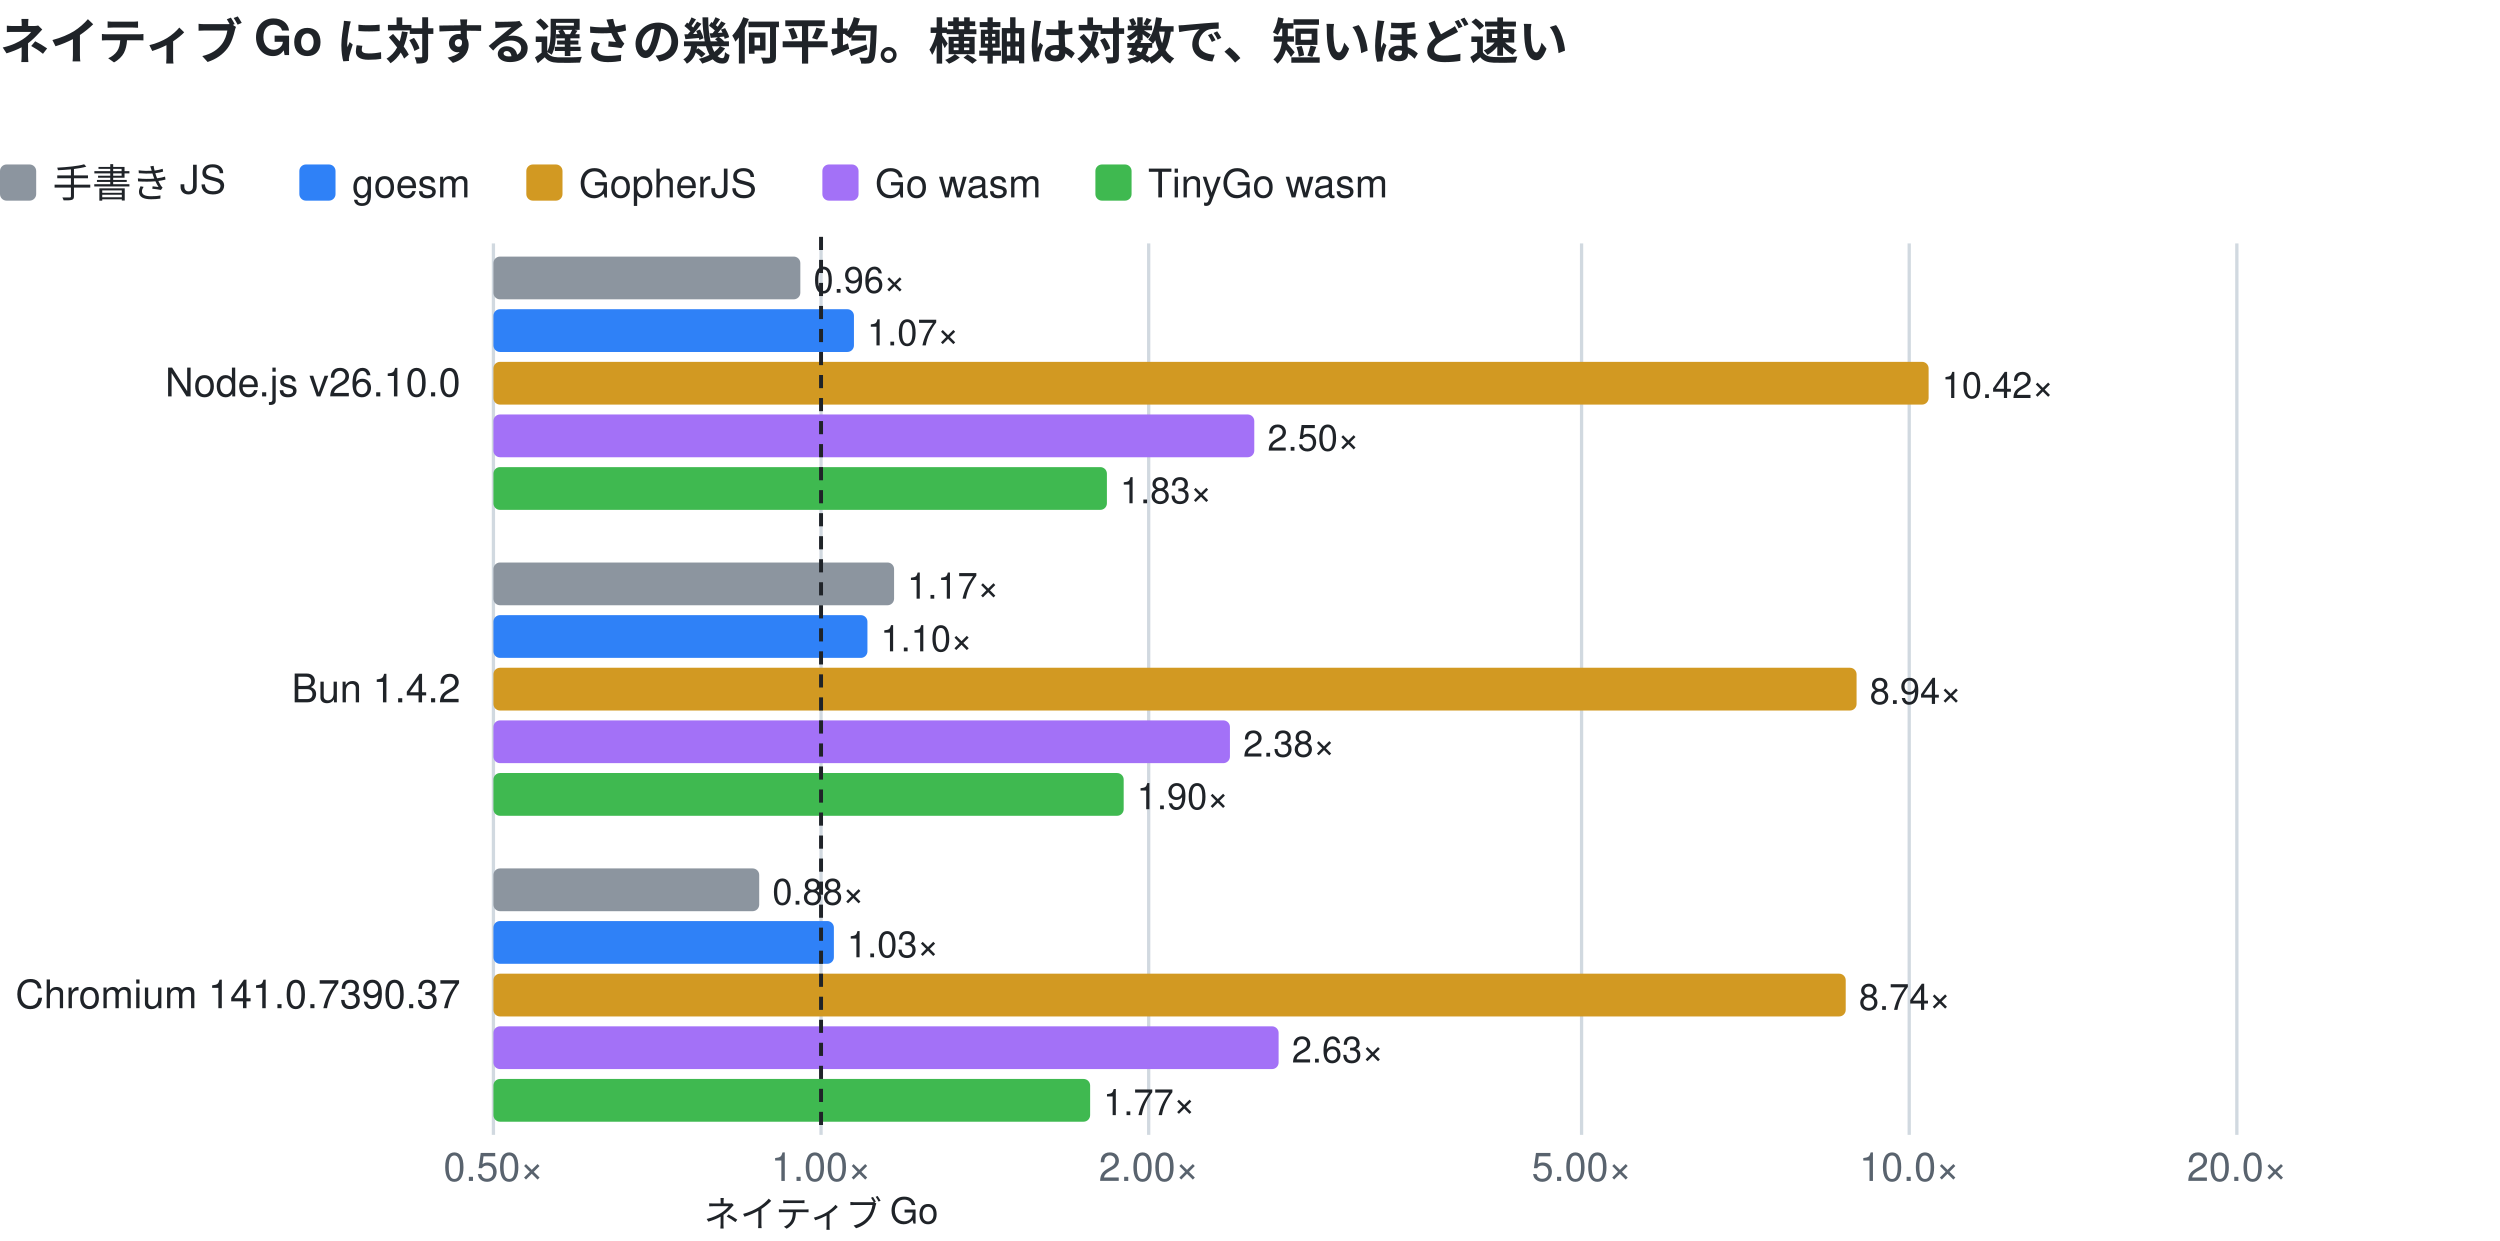
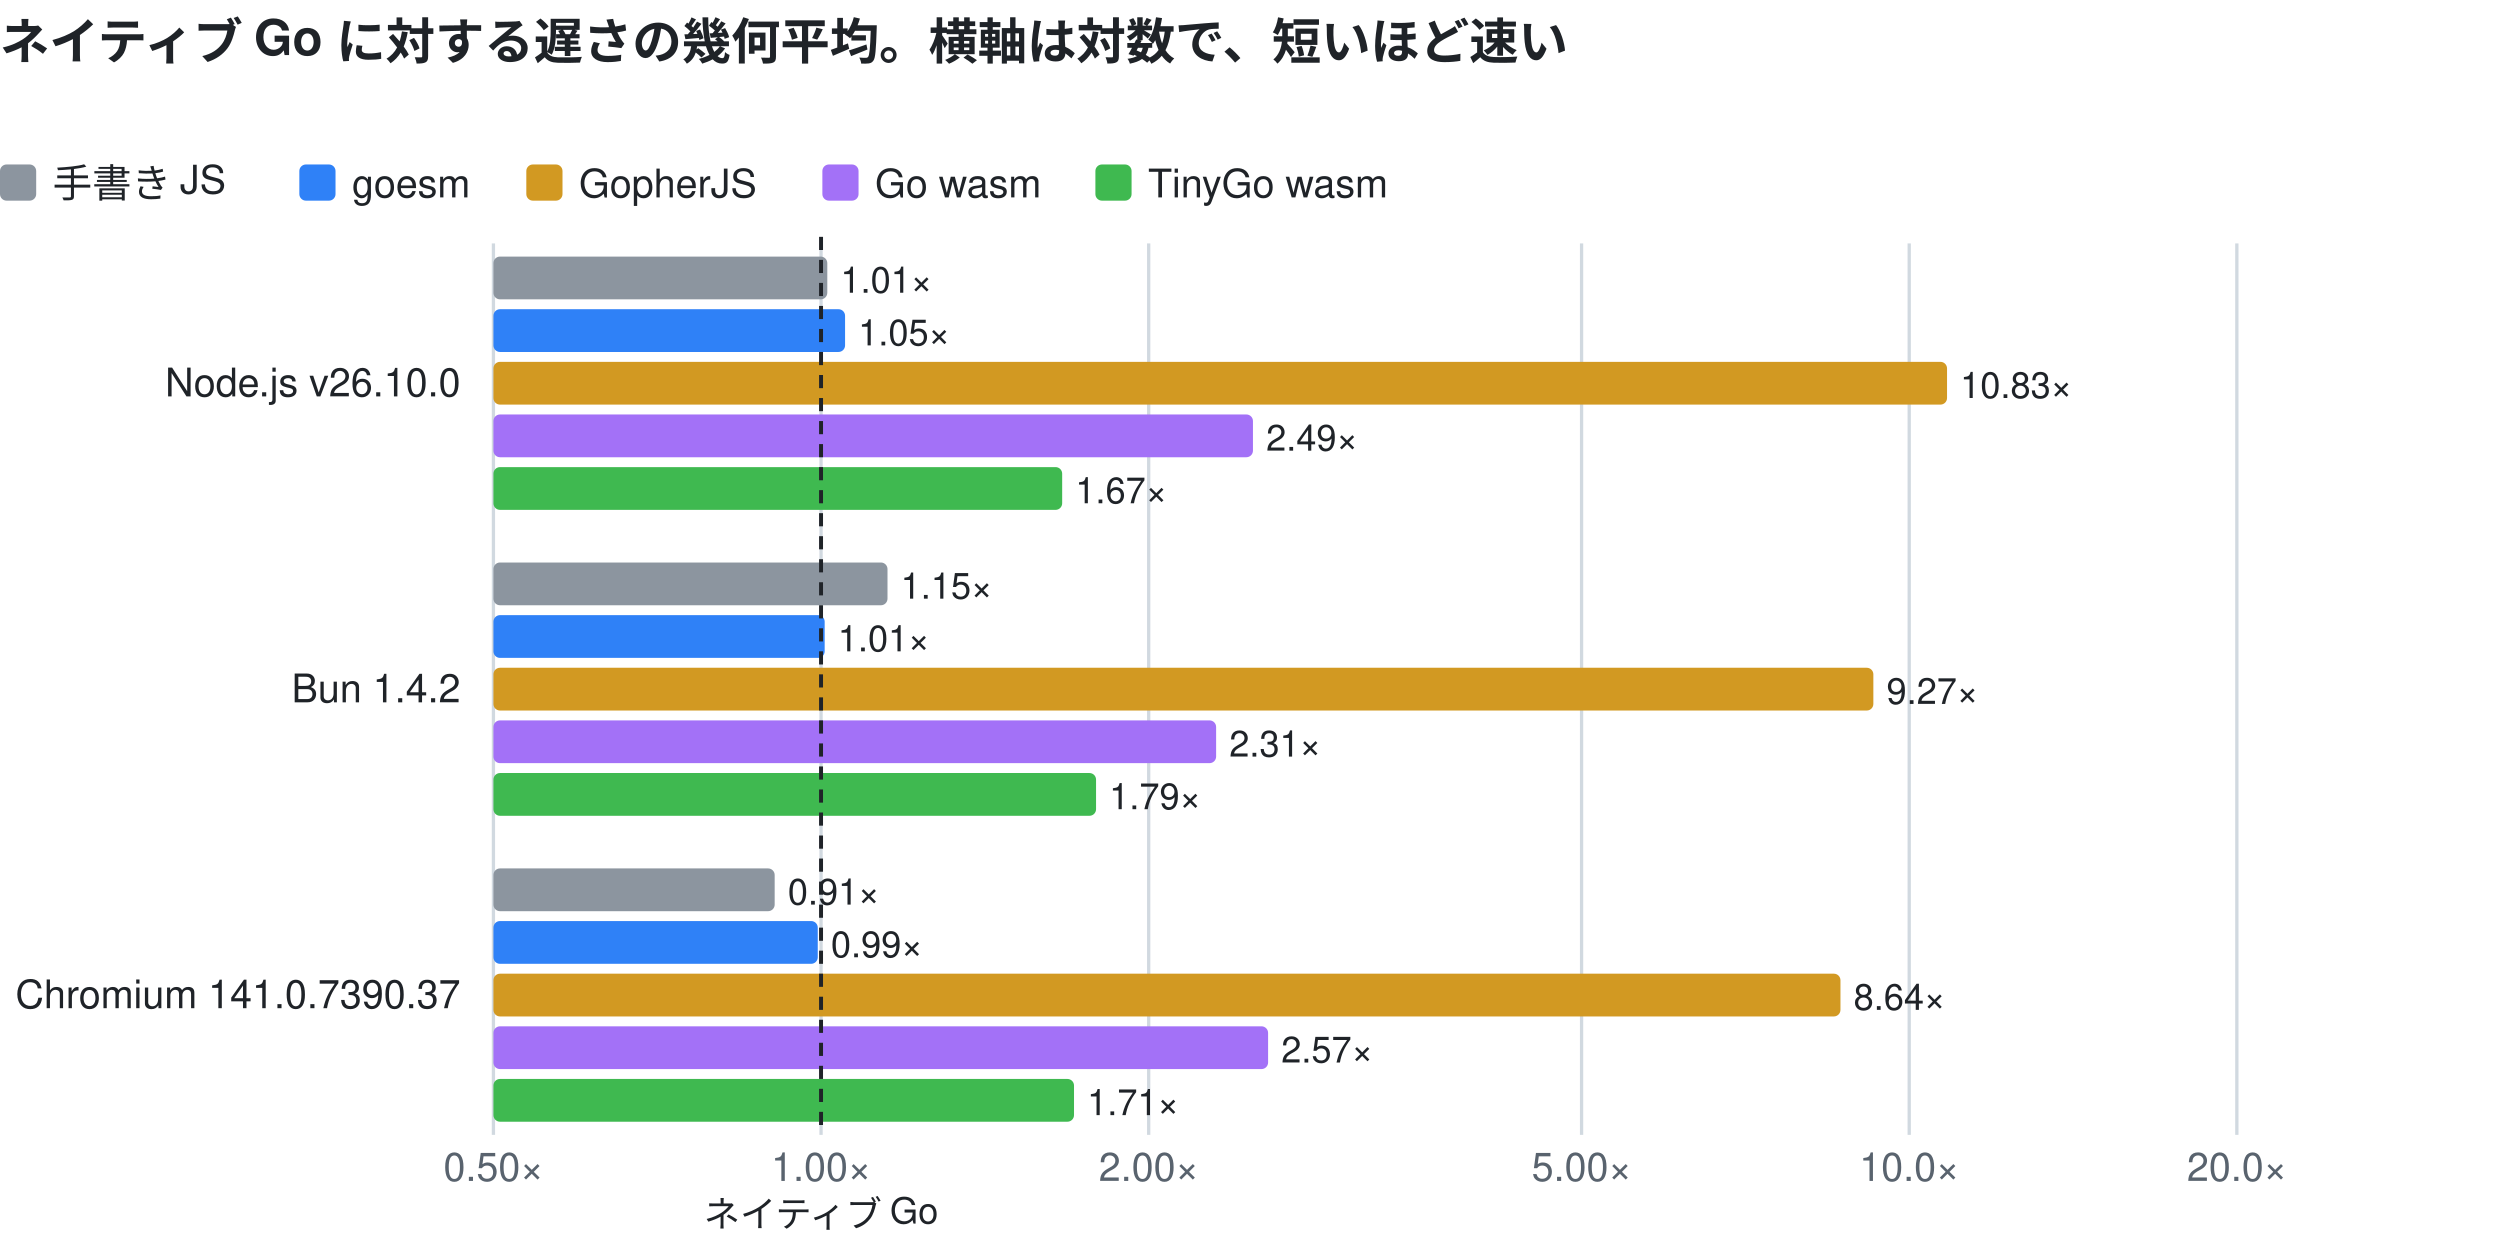
<svg xmlns="http://www.w3.org/2000/svg" width="760" height="377" viewBox="0 0 760 377" font-family="-apple-system, 'Segoe UI', Helvetica, Arial, 'Hiragino Sans', 'Noto Sans CJK JP', 'Yu Gothic', sans-serif" font-size="12">
  <style>.t{fill:#1f2328}.m{fill:#59636e}.g{stroke:#d1d9e0}.r{stroke:#1f2328}@media (prefers-color-scheme:dark){.t{fill:#f0f6fc}.m{fill:#9198a1}.g{stroke:#3d444d}.r{stroke:#f0f6fc}}</style>
  <text class="t" x="0" y="18" font-size="15" font-weight="600">ネイティブ Go に対する遅さの幾何平均。横軸は対数で、短いほど速い</text>
  <rect x="0" y="50" width="11" height="11" rx="2" fill="#8c959f" />
  <text class="t" x="16" y="60">手書き JS</text>
  <rect x="91" y="50" width="11" height="11" rx="2" fill="#2f81f7" />
  <text class="t" x="107" y="60">goesm</text>
  <rect x="160" y="50" width="11" height="11" rx="2" fill="#d29922" />
  <text class="t" x="176" y="60">GopherJS</text>
  <rect x="250" y="50" width="11" height="11" rx="2" fill="#a371f7" />
  <text class="t" x="266" y="60">Go wasm</text>
  <rect x="333" y="50" width="11" height="11" rx="2" fill="#3fb950" />
  <text class="t" x="349" y="60">TinyGo wasm</text>
  <line class="g" x1="150.0" y1="74" x2="150.0" y2="345" />
  <text class="m" x="150.0" y="359" text-anchor="middle">0.50×</text>
  <line class="g" x1="249.6" y1="74" x2="249.6" y2="345" />
  <text class="m" x="249.6" y="359" text-anchor="middle">1.00×</text>
  <line class="g" x1="349.2" y1="74" x2="349.2" y2="345" />
  <text class="m" x="349.2" y="359" text-anchor="middle">2.00×</text>
  <line class="g" x1="480.8" y1="74" x2="480.8" y2="345" />
  <text class="m" x="480.8" y="359" text-anchor="middle">5.00×</text>
  <line class="g" x1="580.4" y1="74" x2="580.4" y2="345" />
  <text class="m" x="580.4" y="359" text-anchor="middle">10.0×</text>
  <line class="g" x1="680.0" y1="74" x2="680.0" y2="345" />
  <text class="m" x="680.0" y="359" text-anchor="middle">20.0×</text>
  <text class="t" x="140" y="120.5" text-anchor="end">Node.js v26.10.0</text>
-   <rect x="150" y="78" width="93.3" height="13" rx="2" fill="#8c959f" />
-   <text class="t" x="247.3" y="89" font-size="11">0.96×</text>
-   <rect x="150" y="94" width="109.6" height="13" rx="2" fill="#2f81f7" />
-   <text class="t" x="263.6" y="105" font-size="11">1.07×</text>
-   <rect x="150" y="110" width="436.3" height="13" rx="2" fill="#d29922" />
-   <text class="t" x="590.3" y="121" font-size="11">10.42×</text>
-   <rect x="150" y="126" width="231.3" height="13" rx="2" fill="#a371f7" />
-   <text class="t" x="385.3" y="137" font-size="11">2.50×</text>
-   <rect x="150" y="142" width="186.5" height="13" rx="2" fill="#3fb950" />
-   <text class="t" x="340.5" y="153" font-size="11">1.83×</text>
+   <rect x="150" y="78" width="101.5" height="13" rx="2" fill="#8c959f" />
+   <text class="t" x="255.5" y="89" font-size="11">1.01×</text>
+   <rect x="150" y="94" width="106.9" height="13" rx="2" fill="#2f81f7" />
+   <text class="t" x="260.9" y="105" font-size="11">1.05×</text>
+   <rect x="150" y="110" width="441.9" height="13" rx="2" fill="#d29922" />
+   <text class="t" x="595.9" y="121" font-size="11">10.83×</text>
+   <rect x="150" y="126" width="230.9" height="13" rx="2" fill="#a371f7" />
+   <text class="t" x="384.9" y="137" font-size="11">2.49×</text>
+   <rect x="150" y="142" width="172.9" height="13" rx="2" fill="#3fb950" />
+   <text class="t" x="326.9" y="153" font-size="11">1.67×</text>
  <text class="t" x="140" y="213.5" text-anchor="end">Bun 1.4.2</text>
-   <rect x="150" y="171" width="121.8" height="13" rx="2" fill="#8c959f" />
-   <text class="t" x="275.8" y="182" font-size="11">1.17×</text>
-   <rect x="150" y="187" width="113.7" height="13" rx="2" fill="#2f81f7" />
-   <text class="t" x="267.7" y="198" font-size="11">1.10×</text>
-   <rect x="150" y="203" width="414.4" height="13" rx="2" fill="#d29922" />
-   <text class="t" x="568.4" y="214" font-size="11">8.94×</text>
-   <rect x="150" y="219" width="223.9" height="13" rx="2" fill="#a371f7" />
-   <text class="t" x="377.9" y="230" font-size="11">2.38×</text>
-   <rect x="150" y="235" width="191.6" height="13" rx="2" fill="#3fb950" />
-   <text class="t" x="345.6" y="246" font-size="11">1.90×</text>
+   <rect x="150" y="171" width="119.8" height="13" rx="2" fill="#8c959f" />
+   <text class="t" x="273.8" y="182" font-size="11">1.15×</text>
+   <rect x="150" y="187" width="100.7" height="13" rx="2" fill="#2f81f7" />
+   <text class="t" x="254.7" y="198" font-size="11">1.01×</text>
+   <rect x="150" y="203" width="419.5" height="13" rx="2" fill="#d29922" />
+   <text class="t" x="573.5" y="214" font-size="11">9.27×</text>
+   <rect x="150" y="219" width="219.7" height="13" rx="2" fill="#a371f7" />
+   <text class="t" x="373.7" y="230" font-size="11">2.31×</text>
+   <rect x="150" y="235" width="183.2" height="13" rx="2" fill="#3fb950" />
+   <text class="t" x="337.2" y="246" font-size="11">1.79×</text>
  <text class="t" x="140" y="306.5" text-anchor="end">Chromium 141.0.7390.37</text>
-   <rect x="150" y="264" width="80.8" height="13" rx="2" fill="#8c959f" />
-   <text class="t" x="234.8" y="275" font-size="11">0.88×</text>
-   <rect x="150" y="280" width="103.5" height="13" rx="2" fill="#2f81f7" />
-   <text class="t" x="257.5" y="291" font-size="11">1.03×</text>
-   <rect x="150" y="296" width="411.1" height="13" rx="2" fill="#d29922" />
-   <text class="t" x="565.1" y="307" font-size="11">8.74×</text>
-   <rect x="150" y="312" width="238.7" height="13" rx="2" fill="#a371f7" />
-   <text class="t" x="392.7" y="323" font-size="11">2.63×</text>
-   <rect x="150" y="328" width="181.4" height="13" rx="2" fill="#3fb950" />
-   <text class="t" x="335.4" y="339" font-size="11">1.77×</text>
+   <rect x="150" y="264" width="85.5" height="13" rx="2" fill="#8c959f" />
+   <text class="t" x="239.5" y="275" font-size="11">0.91×</text>
+   <rect x="150" y="280" width="98.6" height="13" rx="2" fill="#2f81f7" />
+   <text class="t" x="252.6" y="291" font-size="11">0.99×</text>
+   <rect x="150" y="296" width="409.5" height="13" rx="2" fill="#d29922" />
+   <text class="t" x="563.5" y="307" font-size="11">8.64×</text>
+   <rect x="150" y="312" width="235.5" height="13" rx="2" fill="#a371f7" />
+   <text class="t" x="389.5" y="323" font-size="11">2.57×</text>
+   <rect x="150" y="328" width="176.5" height="13" rx="2" fill="#3fb950" />
+   <text class="t" x="330.5" y="339" font-size="11">1.71×</text>
  <line class="r" x1="249.6" y1="72" x2="249.6" y2="345" stroke-dasharray="4 3" stroke-width="1.2" />
  <text class="t" x="249.6" y="373" text-anchor="middle" font-size="11">ネイティブ Go</text>
</svg>
